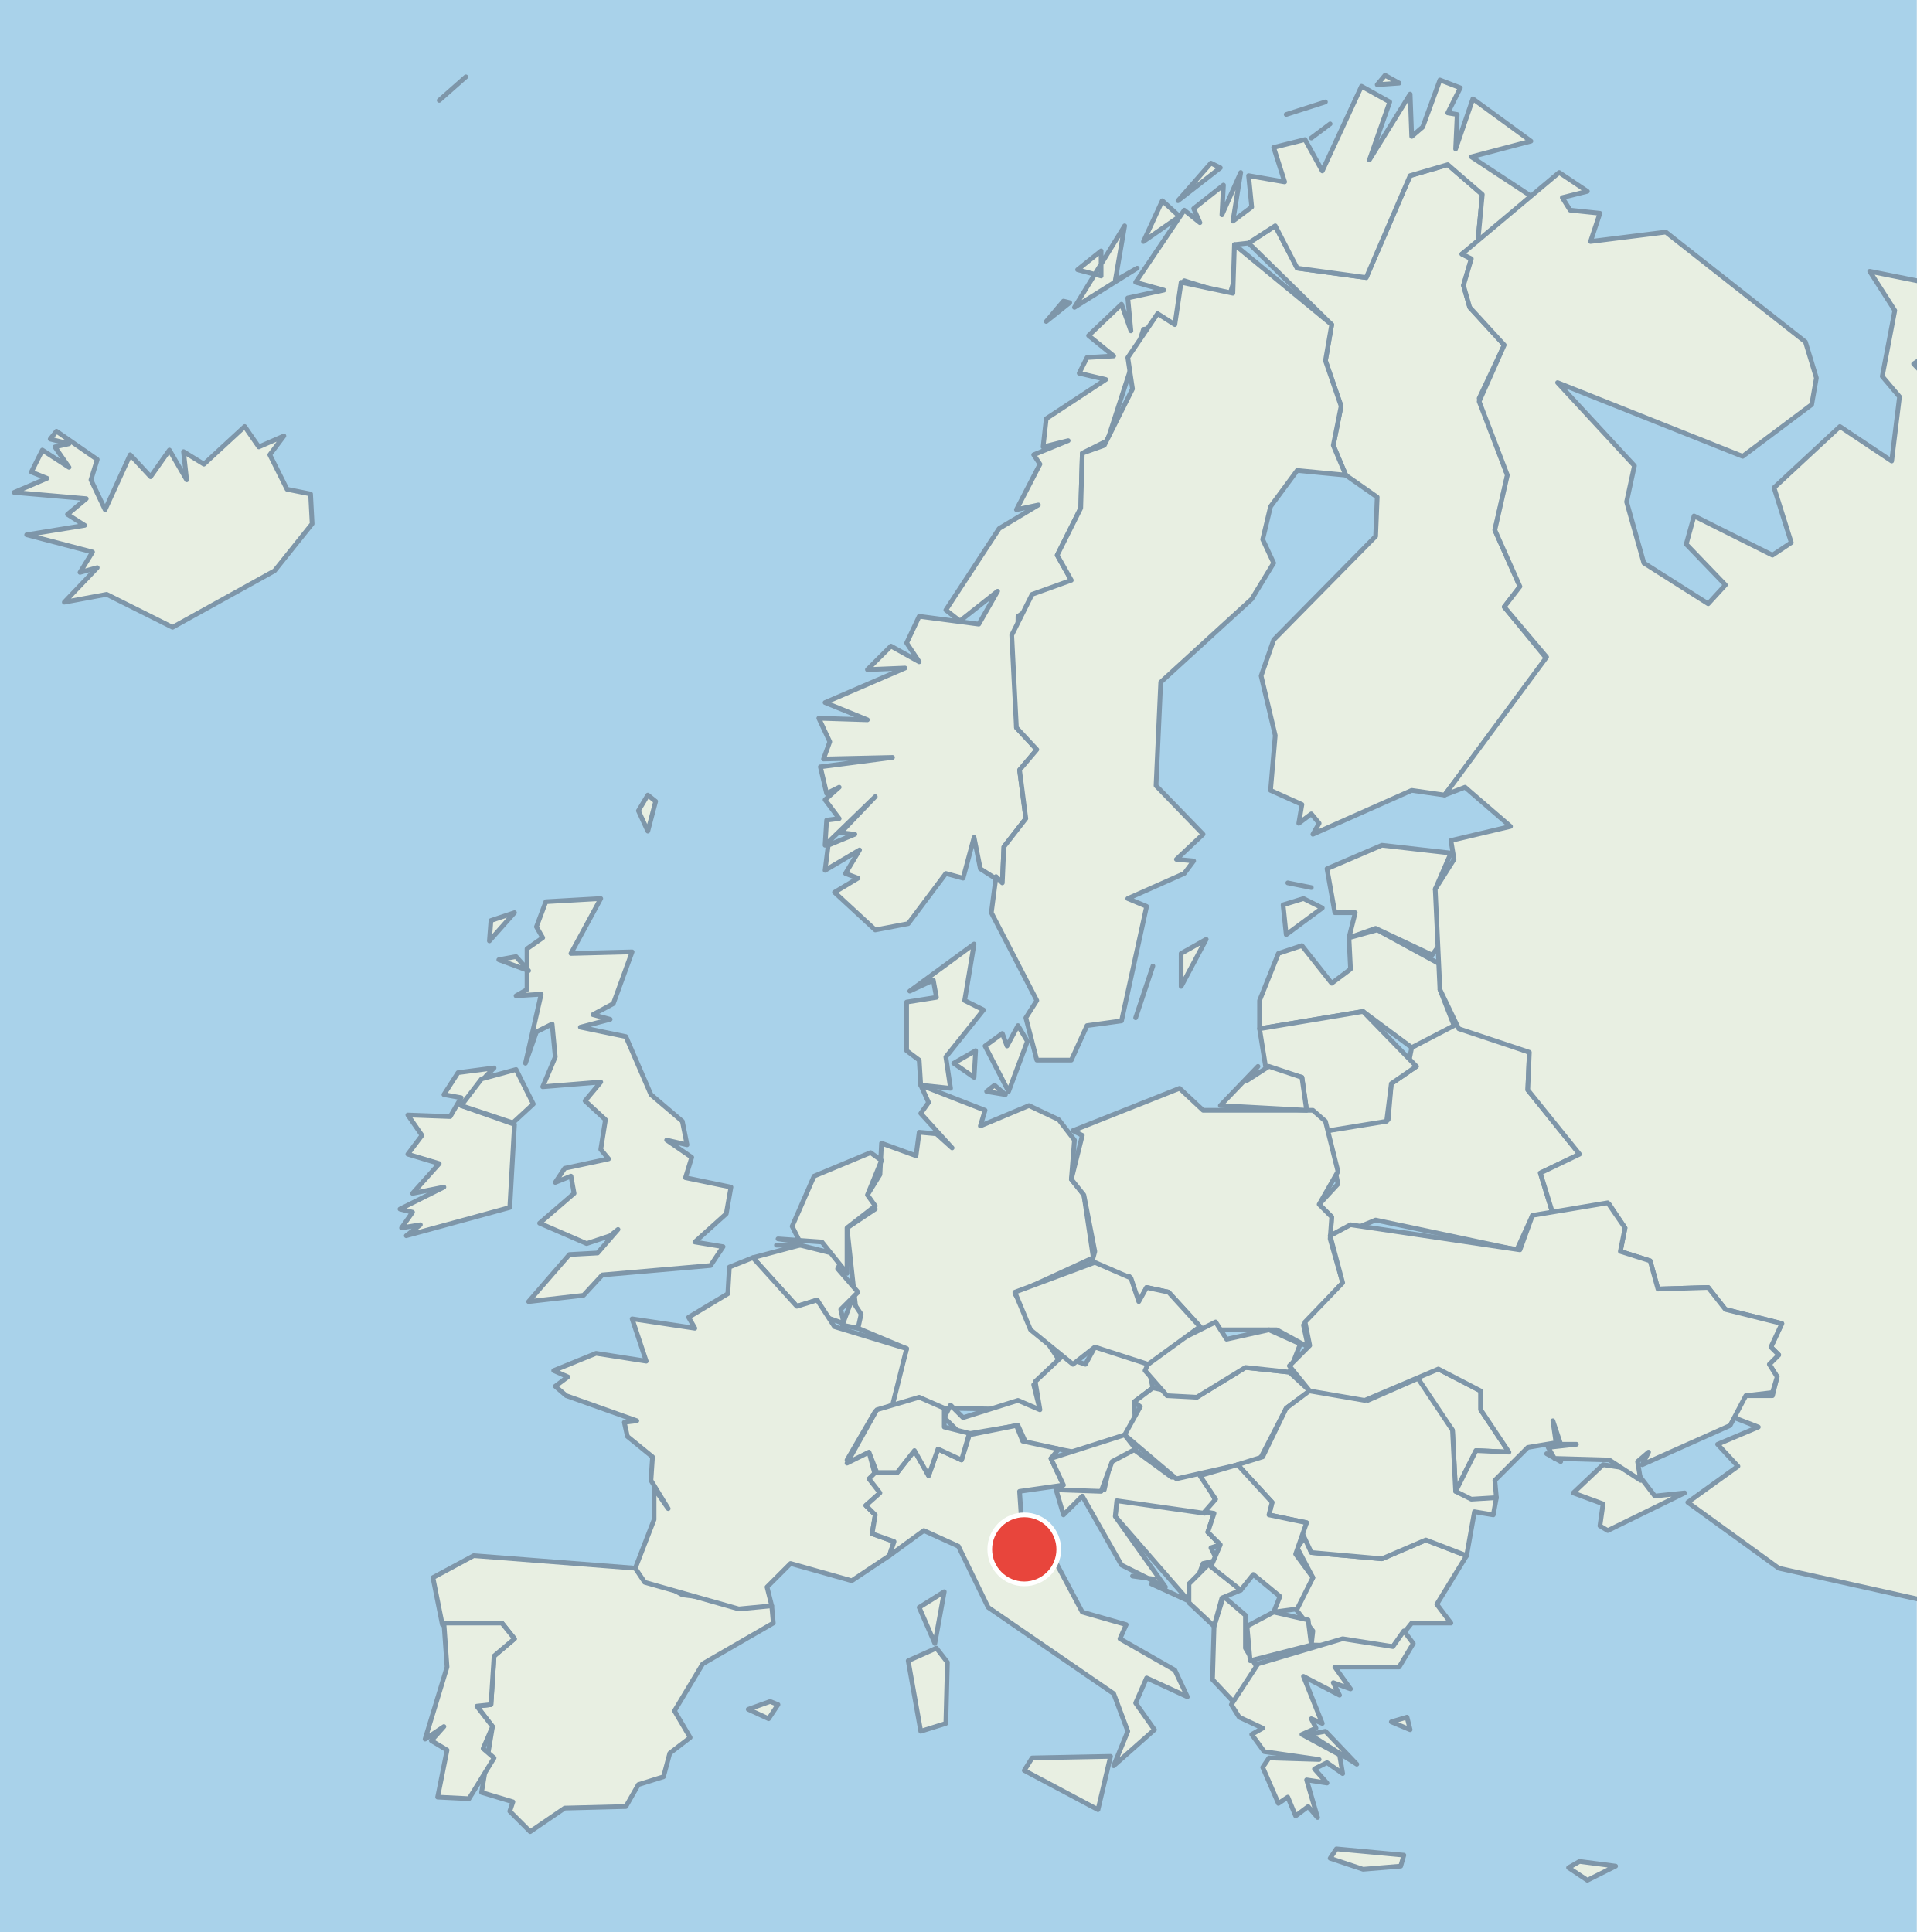
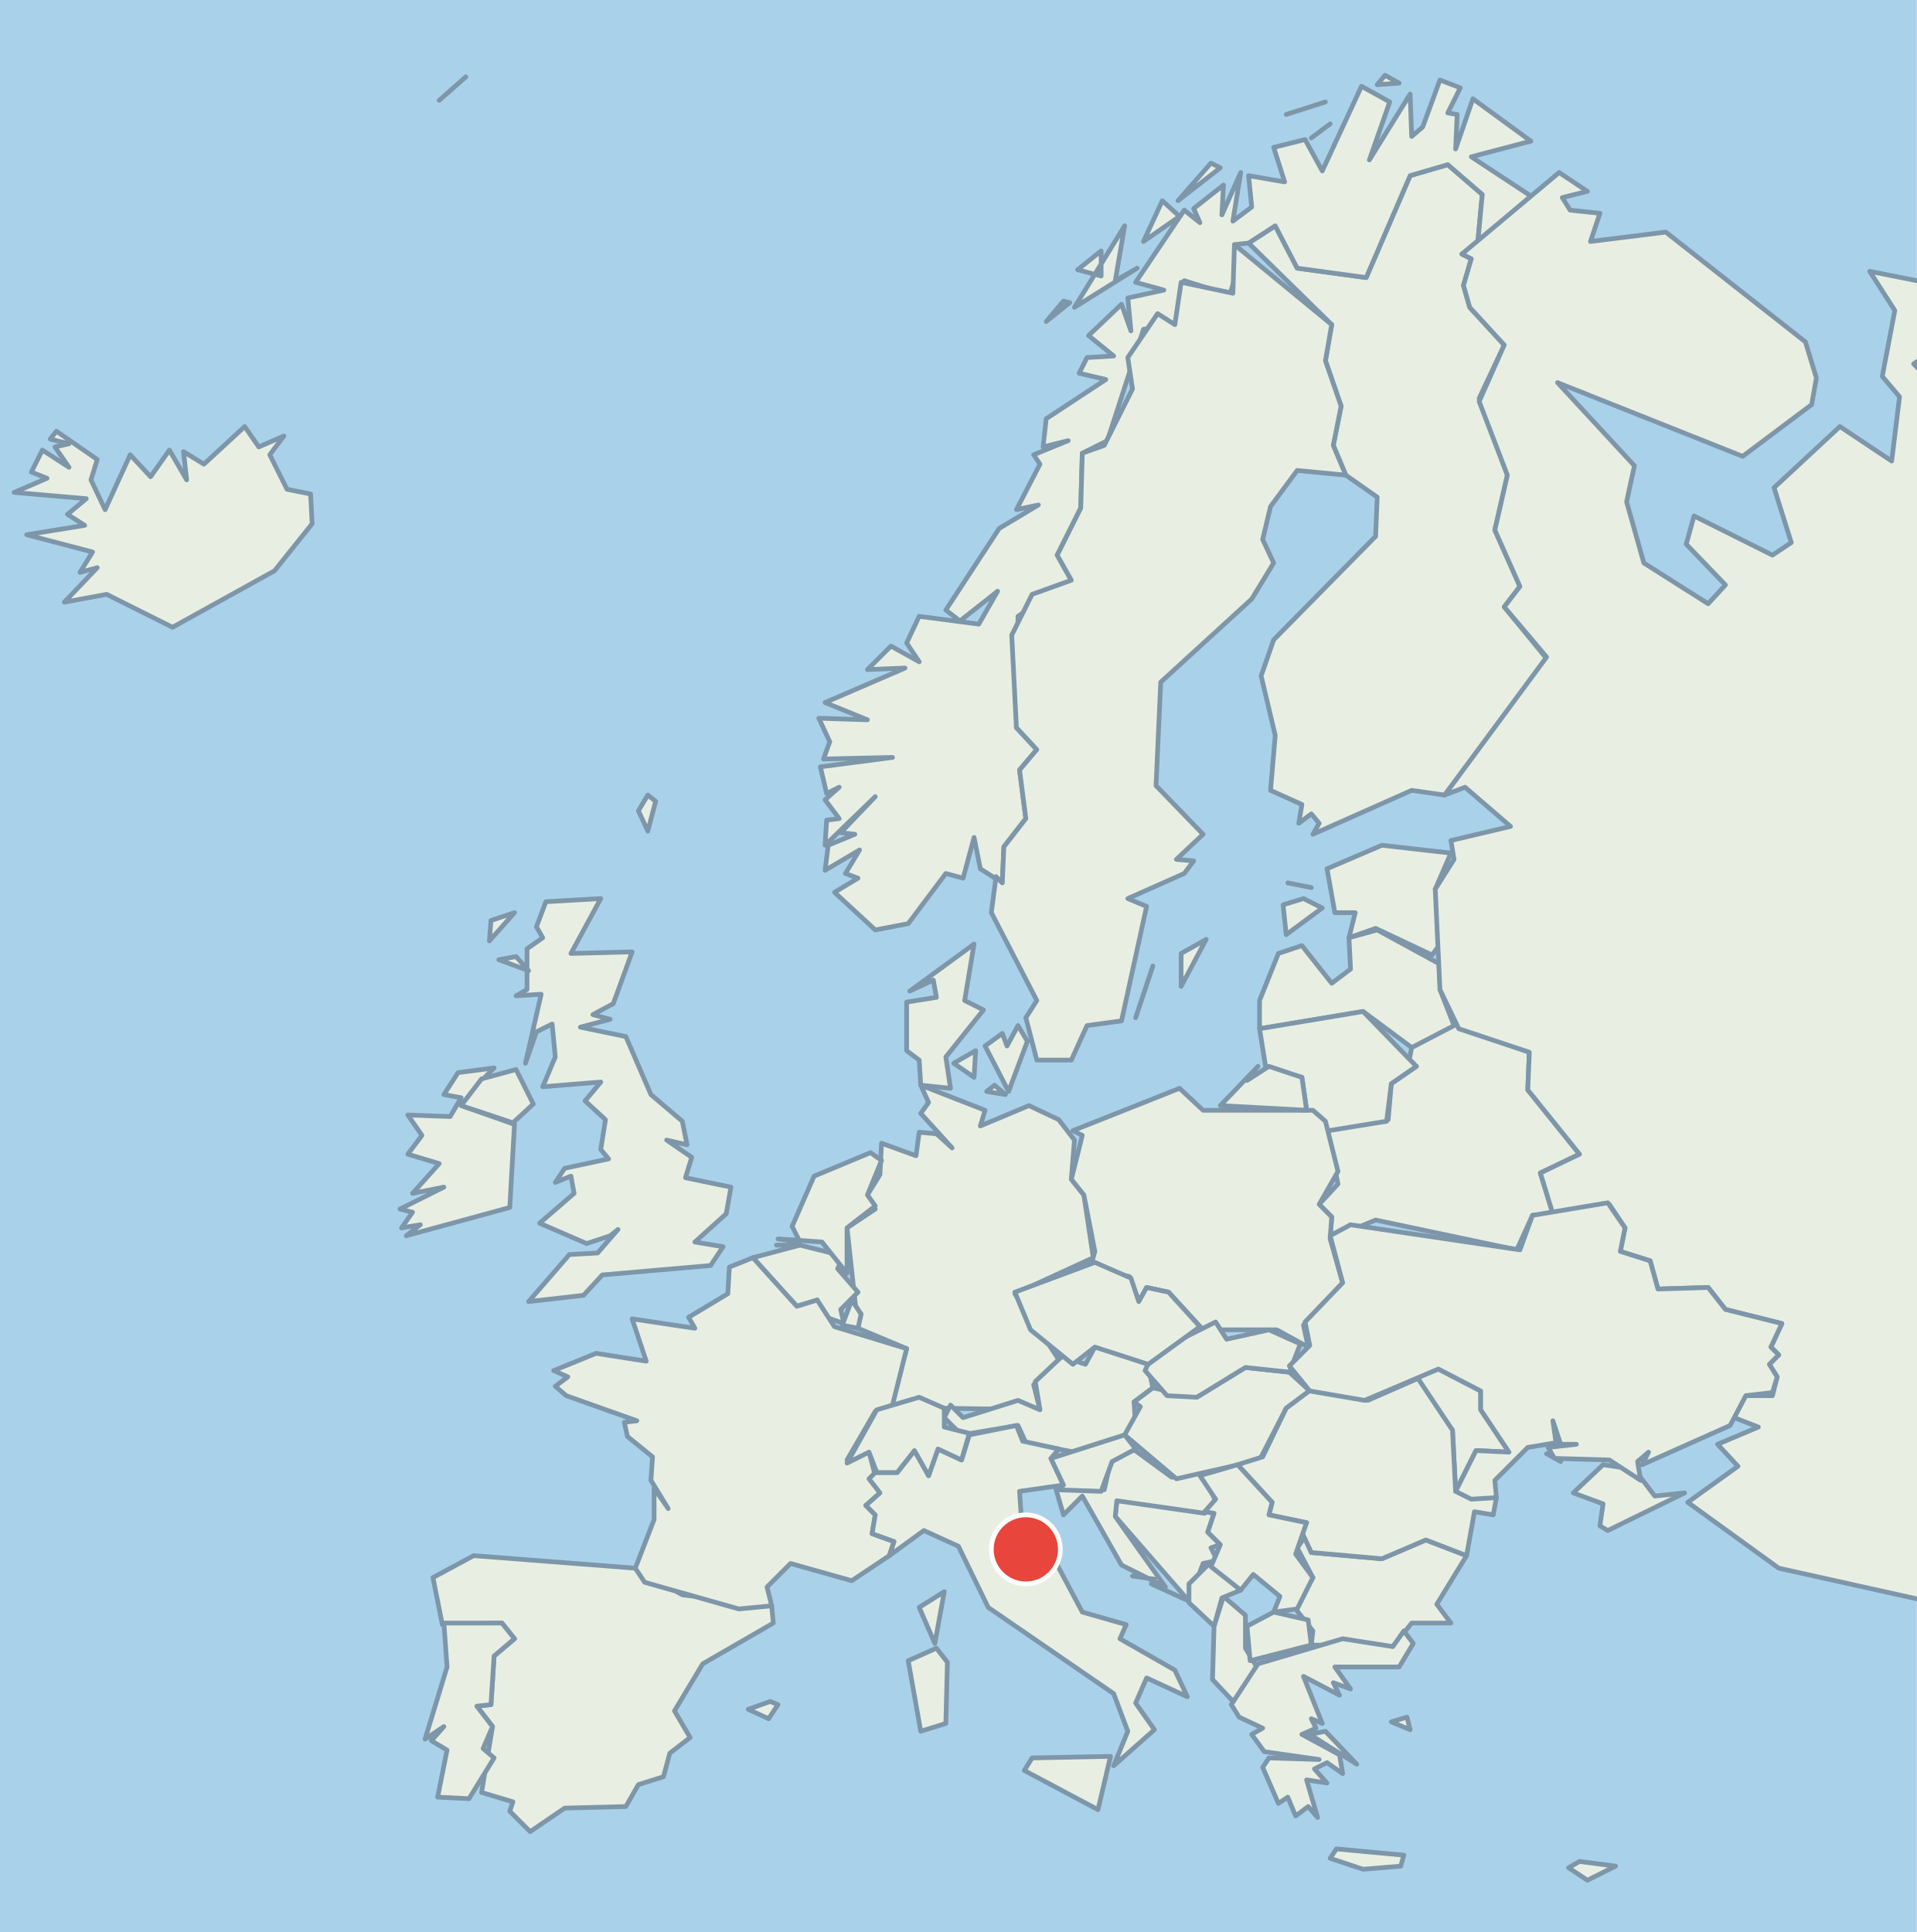
<svg xmlns="http://www.w3.org/2000/svg" viewBox="-0.436 -1.843 1.222 1.232" preserveAspectRatio="xMidYMid meet">
  <rect x="-0.436" y="-1.843" width="1.222" height="1.232" fill="#a9d2ea" />
  <g stroke="#7e96a9" stroke-width="0.003" stroke-linejoin="round">
    <path d="M0.338,-0.806 0.344,-0.825 0.358,-0.813 0.358,-0.792 0.367,-0.777 0.353,-0.755 0.337,-0.772 0.338,-0.806Z" fill="#e8efe2" />
    <path d="M0.166,-0.945 0.132,-0.947 0.142,-0.983 0.111,-0.996 0.104,-1.06 0.122,-1.072 0.117,-1.081 0.125,-1.094 0.126,-1.114 0.148,-1.106 0.15,-1.121 0.161,-1.12 0.171,-1.111 0.151,-1.133 0.156,-1.14 0.151,-1.151 0.192,-1.135 0.189,-1.125 0.22,-1.138 0.239,-1.129 0.249,-1.116 0.247,-1.091 0.255,-1.081 0.261,-1.041 0.211,-1.018 0.241,-0.973 0.223,-0.96 0.227,-0.944 0.166,-0.945Z" fill="#e8efe2" />
    <path d="M0.166,-0.939 0.17,-0.947 0.178,-0.939 0.213,-0.95 0.227,-0.944 0.224,-0.962 0.241,-0.978 0.256,-0.973 0.262,-0.984 0.295,-0.976 0.299,-0.958 0.287,-0.949 0.288,-0.933 0.279,-0.923 0.254,-0.916 0.218,-0.923 0.213,-0.934 0.177,-0.928 0.166,-0.939Z" fill="#e8efe2" />
    <path d="M0.074,-1.049 0.102,-1.042 0.098,-1.034 0.111,-1.019 0.1,-1.008 0.102,-0.999 0.085,-1.005 0.085,-1.014 0.072,-1.01 0.044,-1.041 0.074,-1.049Z" fill="#e8efe2" />
    <path d="M0.554,-1.069 0.541,-1.068 0.531,-1.046 0.441,-1.065 0.412,-1.053 0.413,-1.067 0.405,-1.075 0.417,-1.088 0.41,-1.122 0.449,-1.129 0.451,-1.152 0.467,-1.163 0.462,-1.165 0.464,-1.175 0.491,-1.19 0.539,-1.172 0.538,-1.148 0.571,-1.107 0.546,-1.095 0.554,-1.069Z" fill="#e8efe2" />
    <path d="M0.338,-0.878 0.334,-0.866 0.342,-0.858 0.336,-0.856 0.34,-0.848 0.331,-0.846 0.322,-0.822 0.275,-0.876 0.276,-0.886 0.295,-0.888 0.338,-0.878Z" fill="#e8efe2" />
    <path d="M0.489,-0.808 0.464,-0.808 0.452,-0.793 0.4,-0.794 0.401,-0.803 0.39,-0.817 0.401,-0.837 0.391,-0.856 0.396,-0.863 0.4,-0.853 0.445,-0.849 0.473,-0.861 0.499,-0.851 0.48,-0.82 0.489,-0.808Z" fill="#e8efe2" />
    <path d="M0.571,-0.656 0.594,-0.653 0.576,-0.644 0.564,-0.652 0.571,-0.656Z" fill="#e8efe2" />
    <path d="M0.237,-0.894 0.268,-0.893 0.272,-0.911 0.285,-0.92 0.311,-0.901 0.33,-0.904 0.339,-0.886 0.332,-0.878 0.276,-0.886 0.275,-0.876 0.307,-0.831 0.279,-0.845 0.254,-0.889 0.242,-0.877 0.237,-0.894Z M0.3,-0.836 0.286,-0.838 0.3,-0.836Z M0.322,-0.822 0.298,-0.833 0.322,-0.822Z" fill="#e8efe2" />
    <path d="M0.219,-1.179 0.207,-1.147 0.192,-1.176 0.203,-1.184 0.206,-1.176 0.213,-1.189 0.219,-1.179Z M0.17,-1.149 0.151,-1.151 0.15,-1.167 0.142,-1.173 0.142,-1.204 0.161,-1.207 0.159,-1.218 0.144,-1.211 0.185,-1.241 0.179,-1.205 0.191,-1.199 0.167,-1.169 0.17,-1.149Z M0.186,-1.173 0.185,-1.156 0.172,-1.165 0.186,-1.173Z M0.198,-1.151 0.205,-1.145 0.193,-1.147 0.198,-1.151Z" fill="#e8efe2" />
    <path d="M0.055,-0.758 0.06,-0.756 0.054,-0.747 0.041,-0.753 0.055,-0.758Z M-0.031,-0.843 -0.001,-0.826 0.056,-0.819 0.057,-0.808 0.012,-0.782 -0.006,-0.752 0.004,-0.735 -0.009,-0.725 -0.013,-0.71 -0.029,-0.705 -0.037,-0.691 -0.076,-0.69 -0.098,-0.675 -0.111,-0.688 -0.109,-0.694 -0.129,-0.7 -0.122,-0.742 -0.132,-0.755 -0.123,-0.756 -0.121,-0.787 -0.108,-0.798 -0.116,-0.808 -0.154,-0.807 -0.16,-0.837 -0.134,-0.851 -0.031,-0.843Z M-0.285,-0.517 -0.291,-0.51 -0.295,-0.516 -0.281,-0.521 -0.285,-0.517Z M-0.248,-0.513 -0.253,-0.511 -0.242,-0.524 -0.248,-0.513Z" fill="#e8efe2" />
    <path d="M0.477,-1.234 0.441,-1.251 0.424,-1.245 0.428,-1.261 0.415,-1.261 0.41,-1.289 0.445,-1.304 0.489,-1.299 0.479,-1.276 0.485,-1.245 0.477,-1.234Z M0.395,-1.27 0.407,-1.264 0.384,-1.247 0.382,-1.266 0.395,-1.27Z M0.4,-1.277 0.385,-1.28 0.4,-1.277Z" fill="#e8efe2" />
    <path d="M0.422,-1.54 0.414,-1.559 0.419,-1.584 0.409,-1.613 0.413,-1.636 0.36,-1.688 0.377,-1.699 0.391,-1.672 0.435,-1.666 0.463,-1.731 0.487,-1.738 0.509,-1.719 0.506,-1.687 0.496,-1.681 0.502,-1.678 0.497,-1.661 0.501,-1.647 0.523,-1.623 0.507,-1.589 0.525,-1.54 0.517,-1.505 0.533,-1.469 0.523,-1.456 0.55,-1.423 0.485,-1.336 0.464,-1.339 0.401,-1.311 0.405,-1.318 0.4,-1.324 0.392,-1.318 0.394,-1.33 0.374,-1.339 0.377,-1.374 0.368,-1.412 0.376,-1.435 0.441,-1.501 0.442,-1.526 0.422,-1.54Z" fill="#e8efe2" />
    <path d="M0.166,-0.828 0.16,-0.795 0.15,-0.818 0.166,-0.828Z M0.133,-0.947 0.122,-0.943 0.104,-0.912 0.118,-0.917 0.125,-0.891 0.116,-0.883 0.122,-0.877 0.12,-0.865 0.134,-0.86 0.131,-0.851 0.107,-0.835 0.068,-0.846 0.053,-0.831 0.056,-0.819 0.035,-0.817 -0.025,-0.834 -0.031,-0.843 -0.019,-0.874 -0.019,-0.894 -0.01,-0.881 -0.021,-0.899 -0.02,-0.914 -0.036,-0.927 -0.038,-0.936 -0.03,-0.937 -0.075,-0.953 -0.082,-0.959 -0.074,-0.965 -0.083,-0.969 -0.056,-0.98 -0.024,-0.975 -0.033,-1.002 0.007,-0.996 0.003,-1.003 0.028,-1.018 0.029,-1.035 0.044,-1.041 0.072,-1.01 0.085,-1.014 0.096,-0.997 0.142,-0.983 0.133,-0.947Z M0.974,0.381 0.965,0.373 0.974,0.381Z M-0.953,-0.041 -0.943,-0.06 -0.951,-0.085 -0.941,-0.101 -0.923,-0.095 -0.908,-0.076 -0.905,-0.081 -0.901,-0.071 -0.92,-0.041 -0.953,-0.041Z" fill="#e8efe2" />
    <path d="M0.409,-0.739 0.429,-0.718 0.399,-0.737 0.409,-0.739Z M0.461,-0.748 0.463,-0.74 0.451,-0.745 0.461,-0.748Z M0.416,-0.664 0.459,-0.66 0.457,-0.653 0.433,-0.651 0.412,-0.658 0.416,-0.664Z M0.459,-0.803 0.465,-0.795 0.456,-0.78 0.415,-0.78 0.425,-0.766 0.414,-0.77 0.418,-0.762 0.395,-0.774 0.407,-0.744 0.4,-0.747 0.403,-0.741 0.394,-0.737 0.418,-0.724 0.42,-0.712 0.41,-0.719 0.402,-0.715 0.41,-0.706 0.397,-0.708 0.404,-0.684 0.398,-0.691 0.39,-0.685 0.385,-0.697 0.379,-0.693 0.369,-0.716 0.373,-0.722 0.405,-0.721 0.37,-0.726 0.362,-0.737 0.369,-0.741 0.354,-0.748 0.349,-0.756 0.366,-0.782 0.42,-0.798 0.452,-0.793 0.459,-0.803Z" fill="#e8efe2" />
    <path d="M0.386,-0.968 0.399,-0.956 0.384,-0.945 0.367,-0.912 0.314,-0.9 0.281,-0.928 0.291,-0.946 0.287,-0.949 0.299,-0.958 0.327,-0.952 0.358,-0.971 0.386,-0.968Z" fill="#e8efe2" />
    <path d="M-0.126,-1.157 -0.142,-1.138 -0.108,-1.126 -0.111,-1.073 -0.177,-1.055 -0.168,-1.062 -0.18,-1.06 -0.173,-1.07 -0.181,-1.072 -0.153,-1.086 -0.173,-1.082 -0.156,-1.101 -0.176,-1.107 -0.167,-1.119 -0.176,-1.132 -0.149,-1.131 -0.142,-1.143 -0.153,-1.145 -0.144,-1.159 -0.121,-1.162 -0.126,-1.157Z" fill="#e8efe2" />
    <path d="M-0.271,-1.558 -0.255,-1.565 -0.264,-1.553 -0.253,-1.531 -0.238,-1.528 -0.237,-1.509 -0.261,-1.479 -0.326,-1.443 -0.368,-1.464 -0.395,-1.459 -0.374,-1.481 -0.385,-1.478 -0.377,-1.491 -0.419,-1.502 -0.382,-1.508 -0.393,-1.515 -0.381,-1.525 -0.427,-1.529 -0.406,-1.538 -0.416,-1.542 -0.409,-1.556 -0.392,-1.545 -0.401,-1.558 -0.392,-1.56 -0.404,-1.563 -0.4,-1.568 -0.374,-1.55 -0.378,-1.537 -0.369,-1.518 -0.353,-1.553 -0.34,-1.539 -0.328,-1.556 -0.317,-1.537 -0.319,-1.555 -0.306,-1.547 -0.28,-1.571 -0.271,-1.558Z" fill="#e8efe2" />
    <path d="M0.122,-0.904 0.136,-0.904 0.147,-0.918 0.156,-0.902 0.162,-0.919 0.177,-0.912 0.182,-0.928 0.212,-0.934 0.216,-0.924 0.239,-0.919 0.234,-0.913 0.242,-0.896 0.214,-0.892 0.216,-0.862 0.237,-0.847 0.254,-0.815 0.282,-0.807 0.278,-0.798 0.313,-0.778 0.321,-0.761 0.295,-0.773 0.288,-0.757 0.3,-0.74 0.274,-0.717 0.283,-0.739 0.274,-0.763 0.194,-0.818 0.175,-0.857 0.153,-0.867 0.131,-0.851 0.134,-0.86 0.12,-0.865 0.122,-0.877 0.116,-0.883 0.125,-0.891 0.118,-0.9 0.122,-0.904Z M0.272,-0.723 0.264,-0.689 0.217,-0.714 0.222,-0.722 0.272,-0.723Z M0.168,-0.783 0.167,-0.744 0.151,-0.739 0.143,-0.784 0.161,-0.792 0.168,-0.783Z" fill="#e8efe2" />
    <path d="M0.464,-1.175 0.433,-1.198 0.367,-1.187 0.367,-1.205 0.379,-1.235 0.394,-1.24 0.413,-1.216 0.425,-1.225 0.424,-1.245 0.442,-1.25 0.486,-1.226 0.482,-1.212 0.491,-1.189 0.464,-1.175Z" fill="#e8efe2" />
    <path d="M0.397,-1.135 0.394,-1.156 0.371,-1.162 0.367,-1.187 0.433,-1.198 0.467,-1.163 0.451,-1.152 0.448,-1.128 0.411,-1.122 0.397,-1.135Z" fill="#e8efe2" />
    <path d="M0.107,-1.014 0.113,-1.005 0.111,-0.996 0.101,-0.998 0.107,-1.014Z" fill="#e8efe2" />
    <path d="M0.376,-0.815 0.398,-0.81 0.4,-0.794 0.361,-0.784 0.359,-0.806 0.376,-0.815Z" fill="#e8efe2" />
    <path d="M0.465,-0.964 0.481,-0.97 0.508,-0.956 0.508,-0.944 0.526,-0.917 0.505,-0.918 0.492,-0.892 0.49,-0.931 0.465,-0.964Z" fill="#e8efe2" />
    <path d="M0.335,-0.846 0.355,-0.829 0.343,-0.824 0.338,-0.806 0.322,-0.821 0.322,-0.833 0.335,-0.846Z" fill="#e8efe2" />
    <path d="M0.36,-1.688 0.351,-1.687 0.355,-1.678 0.348,-1.655 0.319,-1.664 0.313,-1.636 0.293,-1.633 0.27,-1.562 0.254,-1.554 0.253,-1.519 0.238,-1.489 0.247,-1.473 0.213,-1.45 0.212,-1.379 0.225,-1.365 0.214,-1.352 0.218,-1.321 0.204,-1.303 0.203,-1.28 0.189,-1.289 0.185,-1.309 0.178,-1.283 0.167,-1.286 0.143,-1.254 0.122,-1.25 0.096,-1.274 0.111,-1.283 0.103,-1.286 0.112,-1.301 0.09,-1.288 0.092,-1.304 0.109,-1.311 0.1,-1.312 0.122,-1.335 0.09,-1.304 0.091,-1.32 0.099,-1.321 0.09,-1.333 0.099,-1.341 0.091,-1.337 0.087,-1.354 0.133,-1.36 0.089,-1.359 0.093,-1.37 0.086,-1.385 0.117,-1.384 0.09,-1.395 0.141,-1.417 0.117,-1.416 0.132,-1.431 0.15,-1.421 0.142,-1.433 0.15,-1.45 0.188,-1.445 0.2,-1.466 0.176,-1.447 0.167,-1.454 0.201,-1.506 0.226,-1.521 0.212,-1.518 0.227,-1.547 0.223,-1.553 0.245,-1.562 0.229,-1.558 0.231,-1.576 0.269,-1.601 0.252,-1.605 0.257,-1.615 0.274,-1.616 0.258,-1.629 0.279,-1.649 0.285,-1.632 0.283,-1.653 0.306,-1.658 0.288,-1.663 0.319,-1.709 0.329,-1.701 0.325,-1.71 0.344,-1.725 0.343,-1.706 0.355,-1.733 0.35,-1.702 0.362,-1.711 0.36,-1.731 0.383,-1.727 0.376,-1.749 0.396,-1.754 0.407,-1.734 0.432,-1.788 0.45,-1.778 0.437,-1.741 0.463,-1.783 0.464,-1.756 0.471,-1.762 0.482,-1.792 0.495,-1.787 0.487,-1.771 0.493,-1.77 0.492,-1.748 0.503,-1.78 0.54,-1.753 0.502,-1.743 0.54,-1.718 0.506,-1.687 0.509,-1.719 0.487,-1.738 0.463,-1.731 0.435,-1.666 0.391,-1.672 0.377,-1.699 0.36,-1.688Z M0.409,-1.778 0.384,-1.77 0.409,-1.778Z M0.447,-1.795 0.456,-1.79 0.442,-1.789 0.447,-1.795Z M0.412,-1.764 0.4,-1.755 0.412,-1.764Z M0.242,-1.651 0.246,-1.65 0.231,-1.638 0.242,-1.651Z M0.266,-1.683 0.266,-1.667 0.251,-1.671 0.266,-1.683Z M0.336,-1.739 0.342,-1.736 0.315,-1.715 0.336,-1.739Z M0.305,-1.715 0.316,-1.705 0.293,-1.689 0.305,-1.715Z M0.275,-1.664 0.289,-1.672 0.249,-1.647 0.281,-1.699 0.275,-1.664Z M-0.156,-1.779 -0.139,-1.794 -0.156,-1.779Z M0.469,-2.309 0.461,-2.321 0.469,-2.309Z M0.568,-2.448 0.549,-2.447 0.587,-2.459 0.568,-2.448Z M0.377,-2.304 0.435,-2.233 0.398,-2.194 0.392,-2.197 0.396,-2.216 0.367,-2.207 0.378,-2.246 0.353,-2.294 0.377,-2.304Z M0.365,-2.462 0.389,-2.441 0.402,-2.485 0.407,-2.48 0.403,-2.455 0.426,-2.473 0.475,-2.427 0.418,-2.358 0.351,-2.386 0.343,-2.396 0.363,-2.411 0.327,-2.412 0.319,-2.429 0.329,-2.44 0.313,-2.45 0.338,-2.448 0.335,-2.47 0.344,-2.486 0.365,-2.462Z M0.293,-2.427 0.311,-2.416 0.308,-2.377 0.321,-2.398 0.326,-2.365 0.373,-2.317 0.334,-2.285 0.291,-2.14 0.244,-2.212 0.295,-2.244 0.239,-2.255 0.3,-2.289 0.287,-2.296 0.293,-2.31 0.256,-2.315 0.256,-2.288 0.23,-2.273 0.198,-2.336 0.216,-2.336 0.209,-2.367 0.196,-2.352 0.186,-2.412 0.239,-2.422 0.243,-2.412 0.219,-2.394 0.245,-2.372 0.259,-2.413 0.285,-2.339 0.276,-2.408 0.293,-2.427Z M0.196,-2.305 0.211,-2.272 0.184,-2.331 0.196,-2.305Z M0.507,-2.332 0.518,-2.331 0.487,-2.327 0.507,-2.332Z" fill="#e8efe2" />
    <path d="M0.104,-1.031 0.088,-1.051 0.06,-1.053 0.074,-1.051 0.069,-1.061 0.083,-1.093 0.119,-1.108 0.126,-1.103 0.117,-1.081 0.122,-1.074 0.104,-1.06 0.104,-1.031Z M0.074,-1.049 0.059,-1.049 0.074,-1.049Z" fill="#e8efe2" />
    <path d="M0.412,-1.053 0.42,-1.025 0.395,-0.998 0.398,-0.984 0.378,-0.995 0.331,-0.995 0.309,-1.019 0.295,-1.022 0.29,-1.013 0.284,-1.029 0.259,-1.034 0.262,-1.045 0.255,-1.081 0.247,-1.091 0.254,-1.119 0.248,-1.122 0.316,-1.149 0.331,-1.135 0.401,-1.135 0.409,-1.128 0.417,-1.096 0.405,-1.075 0.413,-1.067 0.412,-1.053Z" fill="#e8efe2" />
    <path d="M-0.153,-0.808 -0.116,-0.808 -0.108,-0.798 -0.121,-0.787 -0.123,-0.756 -0.132,-0.755 -0.122,-0.742 -0.128,-0.728 -0.121,-0.722 -0.137,-0.696 -0.157,-0.697 -0.151,-0.727 -0.161,-0.733 -0.153,-0.742 -0.165,-0.734 -0.151,-0.78 -0.153,-0.808Z M-0.448,-0.714 -0.44,-0.714 -0.448,-0.714Z" fill="#e8efe2" />
    <path d="M0.492,-0.892 0.518,-0.888 0.516,-0.877 0.504,-0.879 0.499,-0.851 0.473,-0.861 0.445,-0.849 0.4,-0.853 0.393,-0.868 0.397,-0.872 0.373,-0.877 0.375,-0.885 0.353,-0.909 0.369,-0.914 0.384,-0.945 0.404,-0.96 0.436,-0.95 0.468,-0.964 0.49,-0.931 0.492,-0.892Z" fill="#e8efe2" />
    <path d="M-0.047,-1.055 -0.062,-1.05 -0.092,-1.063 -0.07,-1.082 -0.072,-1.093 -0.082,-1.089 -0.076,-1.098 -0.048,-1.104 -0.053,-1.11 -0.05,-1.129 -0.063,-1.141 -0.053,-1.153 -0.09,-1.15 -0.082,-1.169 -0.084,-1.19 -0.094,-1.185 -0.101,-1.165 -0.091,-1.209 -0.107,-1.208 -0.1,-1.212 -0.1,-1.238 -0.09,-1.245 -0.094,-1.252 -0.088,-1.268 -0.053,-1.27 -0.072,-1.235 -0.033,-1.236 -0.045,-1.203 -0.058,-1.196 -0.047,-1.193 -0.066,-1.188 -0.037,-1.182 -0.021,-1.145 -0.001,-1.128 0.002,-1.113 -0.011,-1.116 0.005,-1.105 0.001,-1.092 0.03,-1.086 0.027,-1.069 0.007,-1.051 0.025,-1.048 0.017,-1.036 -0.052,-1.03 -0.064,-1.017 -0.099,-1.013 -0.073,-1.043 -0.055,-1.044 -0.042,-1.059 -0.047,-1.055Z M-0.023,-1.336 -0.018,-1.332 -0.023,-1.313 -0.029,-1.326 -0.023,-1.336Z M-0.108,-1.261 -0.124,-1.243 -0.123,-1.256 -0.108,-1.261Z M-0.107,-1.233 -0.099,-1.224 -0.118,-1.231 -0.107,-1.233Z M-0.109,-1.127 -0.142,-1.138 -0.129,-1.155 -0.107,-1.161 -0.096,-1.139 -0.109,-1.127Z" fill="#e8efe2" />
    <path d="M2.099,-1.906 2.088,-1.908 2.099,-1.906Z M1.855,-2.271 1.85,-2.271 1.863,-2.277 1.855,-2.271Z M1.34,-1.928 1.328,-1.932 1.34,-1.928Z M1.512,-2.026 1.52,-2.024 1.506,-2.02 1.512,-2.026Z M1.035,-2.577 1.023,-2.581 1.035,-2.577Z M-3.138,-1.683 -3.06,-1.623 -3.061,-1.609 -3.052,-1.608 -3.053,-1.575 -3.038,-1.558 -3.033,-1.567 -3.046,-1.596 -2.998,-1.589 -2.962,-1.551 -2.979,-1.532 -2.992,-1.54 -2.987,-1.527 -3.016,-1.535 -3.006,-1.526 -3.014,-1.517 -3.006,-1.508 -3.021,-1.5 -3.009,-1.483 -3.022,-1.477 -3.061,-1.498 -3.073,-1.526 -3.114,-1.527 -3.123,-1.55 -3.116,-1.566 -3.136,-1.556 -3.13,-1.528 -3.142,-1.509 -3.138,-1.683Z M2.281,-0.816 2.276,-0.826 2.288,-0.831 2.291,-0.842 2.286,-0.877 2.301,-0.889 2.323,-0.885 2.342,-0.939 2.352,-0.95 2.35,-0.964 2.286,-0.949 2.279,-0.98 2.226,-1.005 2.2,-1.087 2.157,-1.111 2.112,-1.103 2.096,-1.089 2.106,-1.082 2.106,-1.065 2.08,-1.022 2.082,-1.013 2.057,-0.997 1.995,-1.018 1.969,-0.998 1.932,-0.988 1.896,-0.992 1.862,-1.019 1.803,-1.016 1.786,-1.025 1.782,-1.048 1.726,-1.07 1.709,-1.046 1.715,-1.019 1.699,-1.004 1.651,-1.011 1.645,-1.026 1.612,-1.034 1.526,-0.986 1.513,-1.005 1.488,-1 1.459,-1.036 1.422,-1.031 1.409,-1.046 1.396,-1.032 1.359,-1.103 1.335,-1.125 1.341,-1.137 1.28,-1.108 1.286,-1.125 1.241,-1.13 1.235,-1.164 1.204,-1.166 1.136,-1.134 1.069,-1.125 1.064,-1.113 1.074,-1.109 1.068,-1.103 1.083,-1.095 1.065,-1.094 1.064,-1.074 1.048,-1.064 1.074,-1.047 1.064,-1.03 1.048,-1.034 1.039,-1.024 1.019,-1.04 0.995,-1.04 0.972,-1.026 0.954,-1.038 0.952,-1.025 0.931,-1.052 0.886,-1.058 0.849,-1.027 0.851,-1.009 0.828,-1.02 0.818,-1.003 0.814,-0.968 0.825,-0.951 0.841,-0.95 0.855,-0.926 0.847,-0.922 0.86,-0.914 0.828,-0.898 0.815,-0.871 0.828,-0.846 0.832,-0.854 0.828,-0.834 0.848,-0.805 0.835,-0.791 0.826,-0.792 0.797,-0.814 0.797,-0.821 0.698,-0.843 0.64,-0.885 0.672,-0.908 0.659,-0.922 0.685,-0.933 0.667,-0.94 0.677,-0.953 0.694,-0.953 0.697,-0.965 0.692,-0.973 0.698,-0.979 0.693,-0.984 0.7,-0.999 0.664,-1.008 0.653,-1.022 0.621,-1.021 0.616,-1.039 0.597,-1.045 0.6,-1.06 0.59,-1.075 0.554,-1.069 0.546,-1.095 0.571,-1.107 0.538,-1.148 0.539,-1.172 0.494,-1.187 0.482,-1.212 0.479,-1.276 0.491,-1.295 0.489,-1.307 0.527,-1.316 0.498,-1.341 0.485,-1.336 0.55,-1.424 0.523,-1.456 0.533,-1.469 0.517,-1.505 0.525,-1.54 0.507,-1.587 0.523,-1.623 0.501,-1.647 0.497,-1.661 0.502,-1.678 0.496,-1.681 0.558,-1.733 0.576,-1.721 0.56,-1.717 0.565,-1.709 0.584,-1.707 0.578,-1.689 0.626,-1.695 0.715,-1.625 0.722,-1.602 0.719,-1.585 0.675,-1.552 0.557,-1.599 0.606,-1.546 0.601,-1.523 0.612,-1.484 0.653,-1.458 0.664,-1.47 0.639,-1.496 0.644,-1.514 0.694,-1.489 0.706,-1.497 0.695,-1.532 0.737,-1.571 0.77,-1.549 0.775,-1.59 0.764,-1.603 0.772,-1.645 0.756,-1.67 0.801,-1.661 0.815,-1.631 0.784,-1.611 0.811,-1.583 0.832,-1.591 0.836,-1.619 0.851,-1.633 0.915,-1.654 0.92,-1.661 0.913,-1.667 0.939,-1.686 0.951,-1.685 0.939,-1.681 0.941,-1.659 0.93,-1.651 0.955,-1.646 0.967,-1.665 1.031,-1.686 1.036,-1.673 1.032,-1.659 1.042,-1.654 1.063,-1.685 1.05,-1.715 1.063,-1.728 1.12,-1.712 1.193,-1.653 1.207,-1.683 1.168,-1.713 1.174,-1.774 1.163,-1.792 1.192,-1.825 1.211,-1.898 1.248,-1.895 1.271,-1.882 1.254,-1.813 1.269,-1.786 1.267,-1.684 1.284,-1.661 1.275,-1.627 1.246,-1.591 1.249,-1.578 1.204,-1.583 1.258,-1.559 1.303,-1.624 1.3,-1.669 1.311,-1.679 1.335,-1.685 1.348,-1.66 1.347,-1.628 1.377,-1.619 1.354,-1.626 1.361,-1.65 1.355,-1.681 1.288,-1.695 1.284,-1.725 1.298,-1.765 1.276,-1.812 1.309,-1.851 1.307,-1.891 1.319,-1.876 1.314,-1.811 1.322,-1.802 1.379,-1.785 1.327,-1.838 1.365,-1.838 1.351,-1.849 1.365,-1.864 1.45,-1.827 1.437,-1.802 1.434,-1.766 1.449,-1.782 1.443,-1.747 1.45,-1.74 1.462,-1.764 1.451,-1.793 1.458,-1.825 1.411,-1.871 1.406,-1.935 1.516,-1.955 1.497,-1.927 1.513,-1.907 1.499,-1.924 1.528,-1.95 1.501,-1.983 1.522,-1.985 1.497,-2.004 1.527,-2.028 1.519,-2.039 1.643,-2.094 1.621,-2.096 1.628,-2.105 1.677,-2.103 1.671,-2.088 1.722,-2.115 1.741,-2.099 1.738,-2.084 1.742,-2.107 1.725,-2.132 1.773,-2.13 1.762,-2.139 1.761,-2.164 1.815,-2.23 1.851,-2.203 1.819,-2.18 1.875,-2.167 1.857,-2.135 1.939,-2.151 1.987,-2.092 1.981,-2.066 1.963,-2.085 1.985,-2.058 1.971,-2.029 1.835,-1.888 1.935,-1.945 1.914,-1.95 1.924,-1.964 1.973,-1.957 1.981,-1.922 1.974,-1.891 1.984,-1.879 1.976,-1.889 1.988,-1.922 1.981,-1.931 1.991,-1.936 2.067,-1.937 2.076,-1.93 2.067,-1.916 2.09,-1.9 2.139,-1.894 2.158,-1.912 2.154,-1.94 2.174,-1.946 2.253,-1.907 2.244,-1.895 2.256,-1.884 2.241,-1.874 2.256,-1.868 2.256,-1.848 2.229,-1.866 2.287,-1.774 2.315,-1.839 2.333,-1.811 2.375,-1.821 2.408,-1.795 2.413,-1.82 2.443,-1.814 2.432,-1.84 2.447,-1.853 2.429,-1.861 2.462,-1.877 2.458,-1.894 2.553,-1.868 2.516,-1.857 2.522,-1.852 2.563,-1.86 2.55,-1.839 2.544,-1.856 2.544,-1.839 2.532,-1.839 2.534,-1.826 2.57,-1.861 2.609,-1.852 2.618,-1.837 2.599,-1.827 2.662,-1.779 2.77,-1.784 2.791,-1.762 2.79,-1.724 2.808,-1.716 2.816,-1.681 2.808,-1.663 2.827,-1.713 2.861,-1.722 2.93,-1.722 2.96,-1.675 2.977,-1.677 2.985,-1.692 2.97,-1.717 2.976,-1.741 3.07,-1.73 3.142,-1.685 3.142,-1.509 3.116,-1.49 3.087,-1.51 3.078,-1.508 3.093,-1.501 3.046,-1.493 3.073,-1.502 3.074,-1.49 3.096,-1.497 3.101,-1.478 3.111,-1.48 3.119,-1.46 3.115,-1.449 3.134,-1.418 3.126,-1.401 3.09,-1.418 3.092,-1.41 3.017,-1.369 2.978,-1.332 2.973,-1.316 2.954,-1.338 2.919,-1.331 2.901,-1.312 2.903,-1.334 2.879,-1.311 2.858,-1.318 2.827,-1.252 2.834,-1.24 2.849,-1.242 2.841,-1.224 2.851,-1.192 2.842,-1.187 2.838,-1.192 2.846,-1.201 2.839,-1.2 2.829,-1.188 2.822,-1.169 2.829,-1.147 2.794,-1.13 2.793,-1.099 2.766,-1.096 2.759,-1.061 2.736,-1.037 2.715,-1.16 2.722,-1.207 2.737,-1.226 2.737,-1.242 2.763,-1.25 2.829,-1.333 2.857,-1.349 2.866,-1.4 2.887,-1.407 2.851,-1.41 2.846,-1.373 2.834,-1.376 2.796,-1.339 2.799,-1.353 2.789,-1.351 2.798,-1.385 2.742,-1.377 2.693,-1.311 2.692,-1.299 2.708,-1.289 2.641,-1.278 2.638,-1.285 2.657,-1.29 2.612,-1.309 2.596,-1.291 2.511,-1.296 2.479,-1.283 2.36,-1.149 2.388,-1.143 2.388,-1.118 2.403,-1.133 2.397,-1.127 2.406,-1.123 2.396,-1.111 2.418,-1.123 2.416,-1.111 2.42,-1.133 2.438,-1.133 2.467,-1.103 2.458,-1.097 2.47,-1.071 2.453,-1.033 2.445,-0.969 2.358,-0.846 2.324,-0.826 2.3,-0.839 2.281,-0.825 2.281,-0.816Z M0.828,-2.526 0.85,-2.502 0.784,-2.499 0.828,-2.526Z M0.878,-2.534 0.902,-2.508 0.845,-2.446 0.814,-2.467 0.878,-2.534Z M1.183,-2.115 1.071,-2.049 1.022,-1.994 1.023,-1.977 0.988,-1.919 0.948,-1.922 0.938,-1.948 0.98,-1.994 0.97,-2.003 0.986,-2.025 0.976,-2.039 1.028,-2.087 1.179,-2.173 1.203,-2.15 1.183,-2.115Z M0.966,-1.919 0.985,-1.913 0.967,-1.874 0.965,-1.839 1.006,-1.773 0.938,-1.778 0.932,-1.781 0.945,-1.795 0.898,-1.83 0.918,-1.86 0.924,-1.881 0.917,-1.887 0.931,-1.896 0.929,-1.912 0.966,-1.919Z M1.685,-2.551 1.708,-2.509 1.695,-2.499 1.7,-2.469 1.696,-2.461 1.638,-2.437 1.597,-2.473 1.628,-2.519 1.616,-2.518 1.624,-2.541 1.685,-2.551Z M1.705,-2.453 1.711,-2.438 1.704,-2.412 1.721,-2.441 1.744,-2.421 1.74,-2.37 1.729,-2.367 1.744,-2.337 1.703,-2.325 1.624,-2.387 1.658,-2.446 1.705,-2.453Z M1.796,-2.364 1.787,-2.326 1.812,-2.354 1.839,-2.304 1.733,-2.256 1.773,-2.373 1.796,-2.364Z M2.444,-2.085 2.458,-2.071 2.47,-2.107 2.537,-2.064 2.514,-2.03 2.493,-2.046 2.495,-2.077 2.48,-2.073 2.498,-2.026 2.438,-2.025 2.43,-2.005 2.39,-2.046 2.412,-2.105 2.444,-2.085Z M2.562,-2.053 2.632,-2.038 2.601,-2.012 2.551,-2.041 2.556,-2.066 2.562,-2.053Z M3.122,-1.779 3.119,-1.794 3.142,-1.817 3.142,-1.787 3.122,-1.779Z M2.492,-1.136 2.501,-1.094 2.499,-1.065 2.526,-0.974 2.513,-0.991 2.498,-0.989 2.488,-0.951 2.506,-0.915 2.503,-0.907 2.501,-0.92 2.49,-0.924 2.48,-0.904 2.475,-0.918 2.482,-0.958 2.476,-0.977 2.482,-1.044 2.472,-1.074 2.475,-1.105 2.488,-1.108 2.491,-1.121 2.484,-1.133 2.492,-1.136Z M-3.122,-1.819 -3.098,-1.8 -3.142,-1.787 -3.142,-1.817 -3.122,-1.819Z M0.923,-1.807 0.927,-1.787 0.912,-1.806 0.923,-1.807Z M2.933,-1.141 2.922,-1.15 2.933,-1.141Z M2.818,-1.681 2.811,-1.706 2.819,-1.717 2.818,-1.681Z M2.603,-2.146 2.59,-2.145 2.608,-2.155 2.603,-2.146Z M2.408,-1.815 2.392,-1.817 2.408,-1.815Z M1.88,-2.264 1.857,-2.265 1.88,-2.264Z M1.963,-2.143 1.954,-2.144 1.963,-2.143Z M1.685,-2.118 1.663,-2.113 1.685,-2.118Z M1.681,-2.175 1.663,-2.174 1.685,-2.188 1.681,-2.175Z M1.303,-1.893 1.293,-1.902 1.308,-1.904 1.303,-1.893Z M1.318,-1.929 1.327,-1.934 1.318,-1.929Z M1.458,-1.967 1.446,-1.968 1.458,-1.967Z M1.222,-1.57 1.212,-1.58 1.222,-1.57Z M0.874,-2.443 0.865,-2.453 0.878,-2.454 0.874,-2.443Z M0.897,-2.43 0.874,-2.434 0.897,-2.43Z M0.95,-2.485 0.939,-2.486 0.95,-2.485Z M1.042,-2.432 1.028,-2.434 1.042,-2.432Z M1.023,-2.547 1.028,-2.523 0.999,-2.544 1.023,-2.547Z M0.877,-1.695 0.854,-1.673 0.843,-1.688 0.854,-1.711 0.877,-1.695Z M1.106,-2.509 1.091,-2.522 1.127,-2.565 1.142,-2.534 1.106,-2.509Z M1.012,-2.448 0.995,-2.485 1.034,-2.471 1.012,-2.448Z M1.085,-2.523 1.065,-2.479 1.035,-2.495 1.085,-2.523Z M1.067,-2.537 1.048,-2.54 1.075,-2.548 1.067,-2.537Z M0.934,-2.455 0.911,-2.463 0.94,-2.464 0.934,-2.455Z M0.996,-2.472 0.995,-2.443 0.973,-2.446 0.996,-2.472Z M1.009,-2.605 1.022,-2.59 0.968,-2.577 1.009,-2.605Z M0.955,-2.556 1.007,-2.519 0.944,-2.521 0.955,-2.556Z M1.111,-2.612 1.084,-2.621 1.111,-2.612Z M1.018,-2.626 1.011,-2.626 1.037,-2.639 1.018,-2.626Z M1.618,-2.406 1.589,-2.434 1.637,-2.426 1.618,-2.406Z M1.598,-2.558 1.569,-2.561 1.598,-2.558Z M2.461,-1.962 2.445,-1.974 2.461,-1.962Z M2.482,-1.956 2.504,-1.916 2.438,-1.927 2.482,-1.956Z M2.373,-2.056 2.364,-2.054 2.368,-2.087 2.377,-2.07 2.373,-2.056Z M2.377,-1.957 2.363,-1.978 2.377,-1.957Z M2.408,-1.157 2.412,-1.155 2.404,-1.144 2.395,-1.148 2.408,-1.157Z M2.953,-1.714 2.929,-1.727 2.957,-1.728 2.953,-1.714Z M2.856,-1.269 2.858,-1.283 2.872,-1.29 2.873,-1.279 2.856,-1.269Z M2.909,-1.149 2.893,-1.163 2.902,-1.164 2.909,-1.149Z M2.721,-1.019 2.709,-1.018 2.724,-1.032 2.721,-1.019Z M2.613,-0.897 2.628,-0.912 2.613,-0.897Z M2.594,-0.889 2.564,-0.867 2.582,-0.891 2.598,-0.893 2.594,-0.889Z M2.552,-0.869 2.558,-0.868 2.538,-0.851 2.552,-0.869Z M1.979,-1.988 1.969,-1.969 1.946,-1.985 1.979,-1.988Z M1.331,-2.402 1.354,-2.387 1.331,-2.402Z M1.397,-2.526 1.379,-2.526 1.404,-2.534 1.397,-2.526Z M1.233,-1.907 1.22,-1.906 1.228,-1.93 1.25,-1.914 1.233,-1.907Z M1.355,-1.859 1.342,-1.861 1.368,-1.87 1.355,-1.859Z M1.387,-1.884 1.372,-1.892 1.382,-1.906 1.387,-1.884Z M1.434,-2.056 1.422,-2.053 1.434,-2.056Z M1.055,-1.732 1.041,-1.721 1.02,-1.749 1.03,-1.76 1.055,-1.732Z M0.366,-1.163 0.359,-1.154 0.373,-1.163 0.394,-1.156 0.397,-1.135 0.342,-1.138 0.366,-1.163Z M0.586,-0.909 0.606,-0.906 0.619,-0.889 0.638,-0.891 0.589,-0.867 0.584,-0.87 0.586,-0.884 0.567,-0.891 0.586,-0.909Z" fill="#e8efe2" />
    <path d="M0.373,-0.877 0.397,-0.872 0.39,-0.852 0.401,-0.837 0.391,-0.817 0.376,-0.815 0.38,-0.825 0.363,-0.839 0.355,-0.829 0.336,-0.844 0.342,-0.858 0.334,-0.866 0.338,-0.878 0.332,-0.879 0.339,-0.887 0.329,-0.902 0.353,-0.909 0.375,-0.885 0.373,-0.877Z" fill="#e8efe2" />
    <path d="M0.393,-0.986 0.386,-0.968 0.358,-0.971 0.327,-0.952 0.308,-0.953 0.294,-0.969 0.299,-0.98 0.339,-1 0.346,-0.989 0.373,-0.995 0.393,-0.986Z" fill="#e8efe2" />
    <path d="M0.288,-0.919 0.273,-0.911 0.266,-0.892 0.238,-0.893 0.242,-0.896 0.234,-0.913 0.281,-0.928 0.288,-0.919Z" fill="#e8efe2" />
    <path d="M0.166,-0.945 0.166,-0.933 0.182,-0.929 0.177,-0.912 0.162,-0.919 0.156,-0.902 0.147,-0.918 0.136,-0.904 0.123,-0.904 0.118,-0.917 0.104,-0.91 0.123,-0.944 0.15,-0.952 0.166,-0.945Z" fill="#e8efe2" />
    <path d="M0.333,-1.244 0.317,-1.214 0.317,-1.235 0.333,-1.244Z M0.288,-1.194 0.299,-1.227 0.288,-1.194Z M0.199,-1.284 0.203,-1.28 0.204,-1.303 0.218,-1.321 0.214,-1.352 0.225,-1.365 0.212,-1.379 0.209,-1.438 0.222,-1.464 0.247,-1.473 0.238,-1.489 0.253,-1.519 0.254,-1.554 0.268,-1.559 0.286,-1.595 0.283,-1.615 0.302,-1.643 0.313,-1.636 0.317,-1.663 0.35,-1.656 0.351,-1.687 0.413,-1.636 0.409,-1.613 0.419,-1.584 0.414,-1.559 0.422,-1.54 0.391,-1.543 0.374,-1.52 0.369,-1.499 0.376,-1.484 0.362,-1.461 0.304,-1.408 0.301,-1.342 0.331,-1.311 0.314,-1.295 0.325,-1.294 0.319,-1.286 0.283,-1.27 0.295,-1.265 0.279,-1.192 0.257,-1.189 0.247,-1.167 0.225,-1.167 0.218,-1.194 0.225,-1.205 0.196,-1.261 0.199,-1.284Z" fill="#e8efe2" />
    <path d="M0.329,-0.997 0.296,-0.973 0.262,-0.984 0.248,-0.973 0.221,-0.995 0.211,-1.019 0.262,-1.038 0.285,-1.028 0.29,-1.013 0.295,-1.022 0.309,-1.019 0.329,-0.997Z" fill="#e8efe2" />
    <path d="M0.667,-0.934 0.611,-0.909 0.615,-0.917 0.608,-0.911 0.61,-0.899 0.59,-0.912 0.555,-0.913 0.551,-0.92 0.569,-0.922 0.559,-0.922 0.554,-0.937 0.556,-0.923 0.538,-0.92 0.517,-0.899 0.518,-0.888 0.502,-0.887 0.492,-0.892 0.505,-0.918 0.526,-0.917 0.508,-0.944 0.508,-0.956 0.481,-0.97 0.434,-0.95 0.399,-0.956 0.386,-0.972 0.399,-0.985 0.396,-1 0.42,-1.025 0.412,-1.055 0.425,-1.062 0.533,-1.046 0.541,-1.068 0.589,-1.076 0.6,-1.06 0.597,-1.045 0.616,-1.039 0.621,-1.021 0.653,-1.022 0.664,-1.008 0.7,-0.999 0.693,-0.984 0.698,-0.979 0.692,-0.973 0.697,-0.965 0.694,-0.955 0.677,-0.953 0.667,-0.934Z M0.559,-0.911 0.55,-0.916 0.559,-0.911Z" fill="#e8efe2" />
-     <circle cx="0.217" cy="-0.855" r="0.022" fill="#e8453c" stroke="#fff" stroke-width="0.003" />
+     <circle cx="0.218" cy="-0.855" r="0.022" fill="#e8453c" stroke="#fff" stroke-width="0.003" />
  </g>
</svg>
